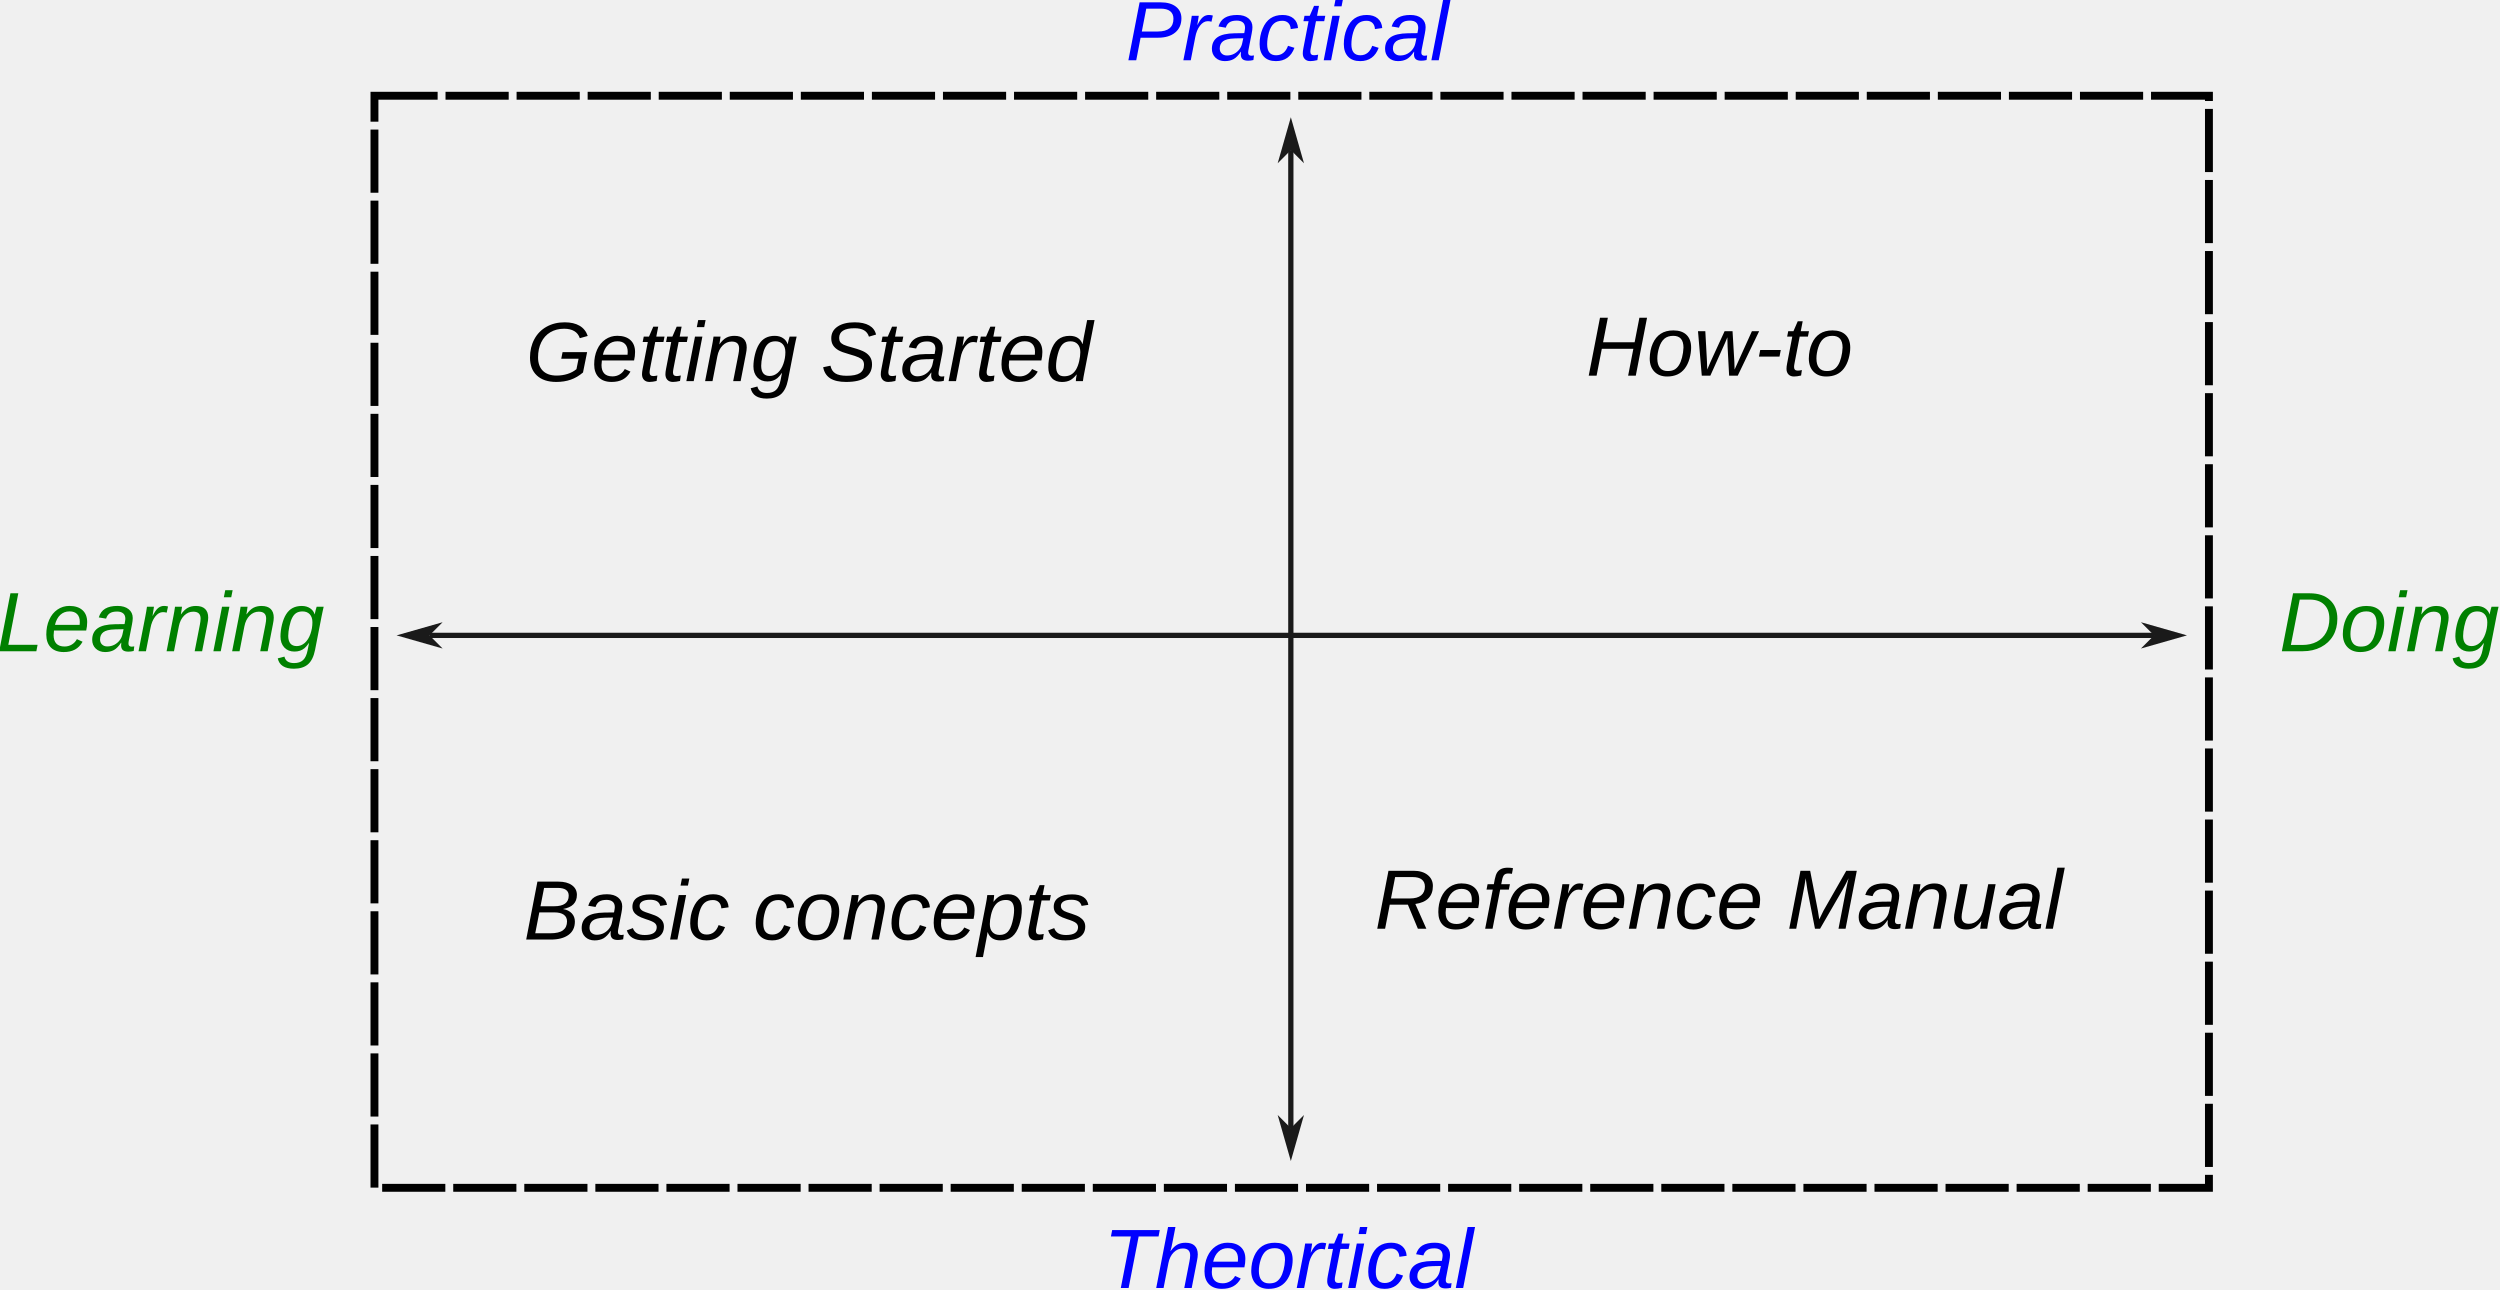
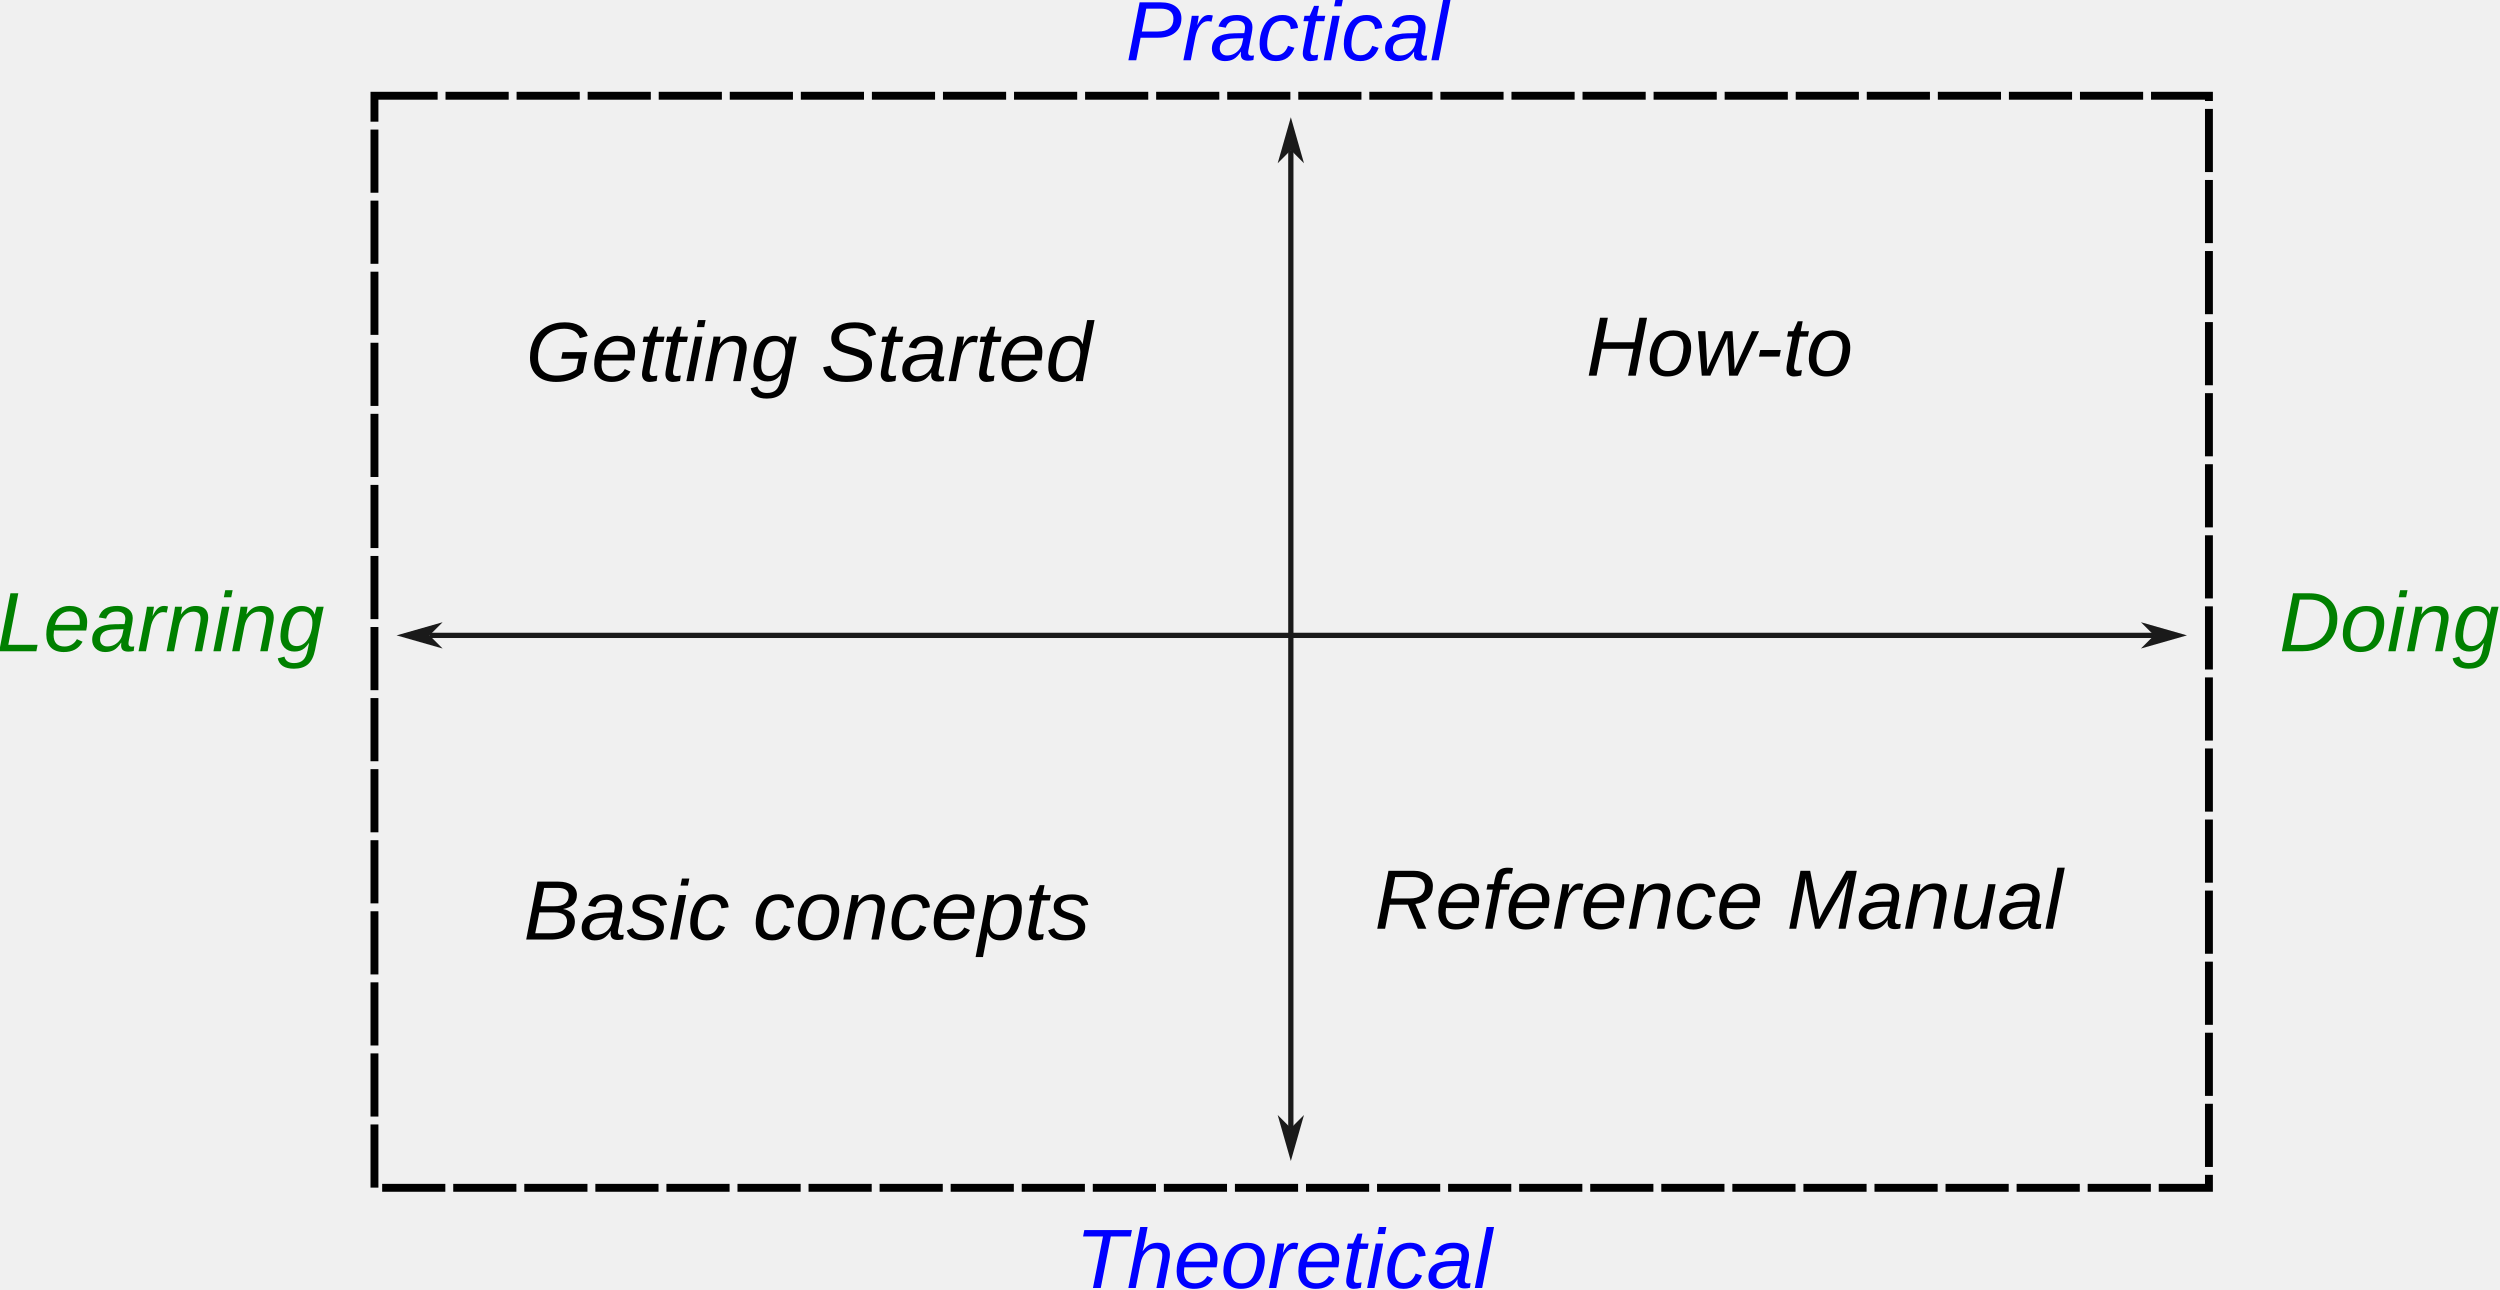
<svg xmlns="http://www.w3.org/2000/svg" width="949.865" height="489.756" viewBox="0 0 949.865 489.756" version="1.1" id="svg8">
  <defs id="defs2">
    <rect x="-415.954" y="-144.826" width="1638.554" height="1032.306" id="rect6" />
    <marker style="overflow:visible" id="DartArrow" refX="0" refY="0" orient="auto-start-reverse" markerWidth="1" markerHeight="1" viewBox="0 0 1 1" preserveAspectRatio="xMidYMid">
      <path style="fill:context-stroke;fill-rule:evenodd;stroke:none" d="M 0,0 5,-5 -12.5,0 5,5 Z" transform="scale(-0.5)" id="path6" />
    </marker>
  </defs>
  <g id="layer1" style="display:inline;fill:#333333" transform="translate(-42.96667,-66.34694)" />
  <g id="layer2" transform="translate(-42.96667,-66.34694)">
    <path style="fill:#000000;stroke:#1a1a1a;stroke-width:2;stroke-linecap:butt;stroke-linejoin:miter;stroke-dasharray:none;stroke-opacity:1;marker-start:url(#DartArrow);marker-end:url(#DartArrow);stroke-dashoffset:0" d="M 206.141,307.755 H 861.401" id="path1" />
    <path style="font-variation-settings:normal;opacity:1;fill:#0000ff;fill-opacity:1;stroke:#1a1a1a;stroke-width:2;stroke-linecap:butt;stroke-linejoin:miter;stroke-miterlimit:4;stroke-dasharray:none;stroke-dashoffset:0;stroke-opacity:1;marker-start:url(#DartArrow);marker-end:url(#DartArrow);stop-color:#000000;stop-opacity:1" d="M 533.414,123.383 V 494.984" id="path2" />
    <text xml:space="preserve" style="font-style:italic;font-variant:normal;font-weight:normal;font-stretch:normal;font-size:32px;line-height:94.25;font-family:Arial;-inkscape-font-specification:'Arial, Italic';font-variant-ligatures:normal;font-variant-caps:normal;font-variant-numeric:normal;font-variant-east-asian:normal;letter-spacing:0px;word-spacing:0px;fill:#0000ff;stroke:none" x="470.703" y="89.253" id="text2">
      <tspan id="tspan2" x="470.703" y="89.253">Practical</tspan>
    </text>
-     <text xml:space="preserve" style="font-style:italic;font-variant:normal;font-weight:normal;font-stretch:normal;font-size:32px;line-height:94.25;font-family:Arial;-inkscape-font-specification:'Arial, Italic';font-variant-ligatures:normal;font-variant-caps:normal;font-variant-numeric:normal;font-variant-east-asian:normal;letter-spacing:0px;word-spacing:0px;fill:#0000ff;stroke:none" x="462.184" y="555.727" id="text3">
-       <tspan id="tspan3" x="462.184" y="555.727">Theortical</tspan>
+     <text xml:space="preserve" style="font-style:italic;font-variant:normal;font-weight:normal;font-stretch:normal;font-size:32px;line-height:94.25;font-family:Arial;-inkscape-font-specification:'Arial, Italic';font-variant-ligatures:normal;font-variant-caps:normal;font-variant-numeric:normal;font-variant-east-asian:normal;letter-spacing:0px;word-spacing:0px;fill:#0000ff;stroke:none" x="451.602" y="555.727" id="text3">
+       <tspan id="tspan3" x="451.602" y="555.727">Theoretical</tspan>
    </text>
    <text xml:space="preserve" style="font-style:italic;font-variant:normal;font-weight:normal;font-stretch:normal;font-size:32px;line-height:94.25;font-family:Arial;-inkscape-font-specification:'Arial, Italic';font-variant-ligatures:normal;font-variant-caps:normal;font-variant-numeric:normal;font-variant-east-asian:normal;letter-spacing:0px;word-spacing:0px;fill:#008000" x="41.685" y="313.783" id="text4">
      <tspan id="tspan4" x="41.685" y="313.783">Learning</tspan>
    </text>
    <text xml:space="preserve" style="font-style:italic;font-variant:normal;font-weight:normal;font-stretch:normal;font-size:32px;line-height:94.25;font-family:Arial;-inkscape-font-specification:'Arial, Italic';font-variant-ligatures:normal;font-variant-caps:normal;font-variant-numeric:normal;font-variant-east-asian:normal;letter-spacing:0px;word-spacing:0px;fill:#008000" x="908.957" y="313.783" id="text5">
      <tspan id="tspan5" x="908.957" y="313.783">Doing</tspan>
    </text>
    <text xml:space="preserve" id="text6" style="font-size:18.667px;line-height:94.25;font-family:Arial;-inkscape-font-specification:Arial;letter-spacing:0px;word-spacing:0px;white-space:pre;shape-inside:url(#rect6);display:inline;fill:#ffffff" />
    <text xml:space="preserve" style="font-style:italic;font-variant:normal;font-weight:normal;font-stretch:normal;font-size:32px;line-height:94.25;font-family:Arial;-inkscape-font-specification:'Arial, Italic';font-variant-ligatures:normal;font-variant-caps:normal;font-variant-numeric:normal;font-variant-east-asian:normal;letter-spacing:0px;word-spacing:0px;fill:#000000" x="242.759" y="211.153" id="text7">
      <tspan id="tspan7" x="242.759" y="211.153">Getting Started</tspan>
    </text>
    <text xml:space="preserve" style="font-style:italic;font-variant:normal;font-weight:normal;font-stretch:normal;font-size:32px;line-height:94.25;font-family:Arial;-inkscape-font-specification:'Arial, Italic';font-variant-ligatures:normal;font-variant-caps:normal;font-variant-numeric:normal;font-variant-east-asian:normal;letter-spacing:0px;word-spacing:0px;fill:#000000" x="645.613" y="209.085" id="text8">
      <tspan id="tspan8" x="645.613" y="209.085">How-to</tspan>
    </text>
    <text xml:space="preserve" style="font-style:italic;font-variant:normal;font-weight:normal;font-stretch:normal;font-size:32px;line-height:94.25;font-family:Arial;-inkscape-font-specification:'Arial, Italic';font-variant-ligatures:normal;font-variant-caps:normal;font-variant-numeric:normal;font-variant-east-asian:normal;letter-spacing:0px;word-spacing:0px;fill:#000000" x="241.908" y="423.332" id="text9">
      <tspan id="tspan9" x="241.908" y="423.332">Basic concepts</tspan>
    </text>
    <text xml:space="preserve" style="font-style:italic;font-variant:normal;font-weight:normal;font-stretch:normal;font-size:32px;line-height:94.25;font-family:Arial;-inkscape-font-specification:'Arial, Italic';font-variant-ligatures:normal;font-variant-caps:normal;font-variant-numeric:normal;font-variant-east-asian:normal;letter-spacing:0px;word-spacing:0px;fill:#000000" x="565.263" y="419.21" id="text10">
      <tspan id="tspan10" x="565.263" y="419.21">Reference Manual</tspan>
    </text>
    <rect style="opacity:1;vector-effect:none;fill:none;fill-opacity:1;stroke:#000000;stroke-width:3;stroke-linecap:butt;stroke-linejoin:miter;stroke-miterlimit:4;stroke-dasharray:24, 3;stroke-dashoffset:0;stroke-opacity:1;-inkscape-stroke:none" id="rect10" width="697" height="414.926" x="185.242" y="102.725" ry="1.8446873e-14" />
  </g>
</svg>
